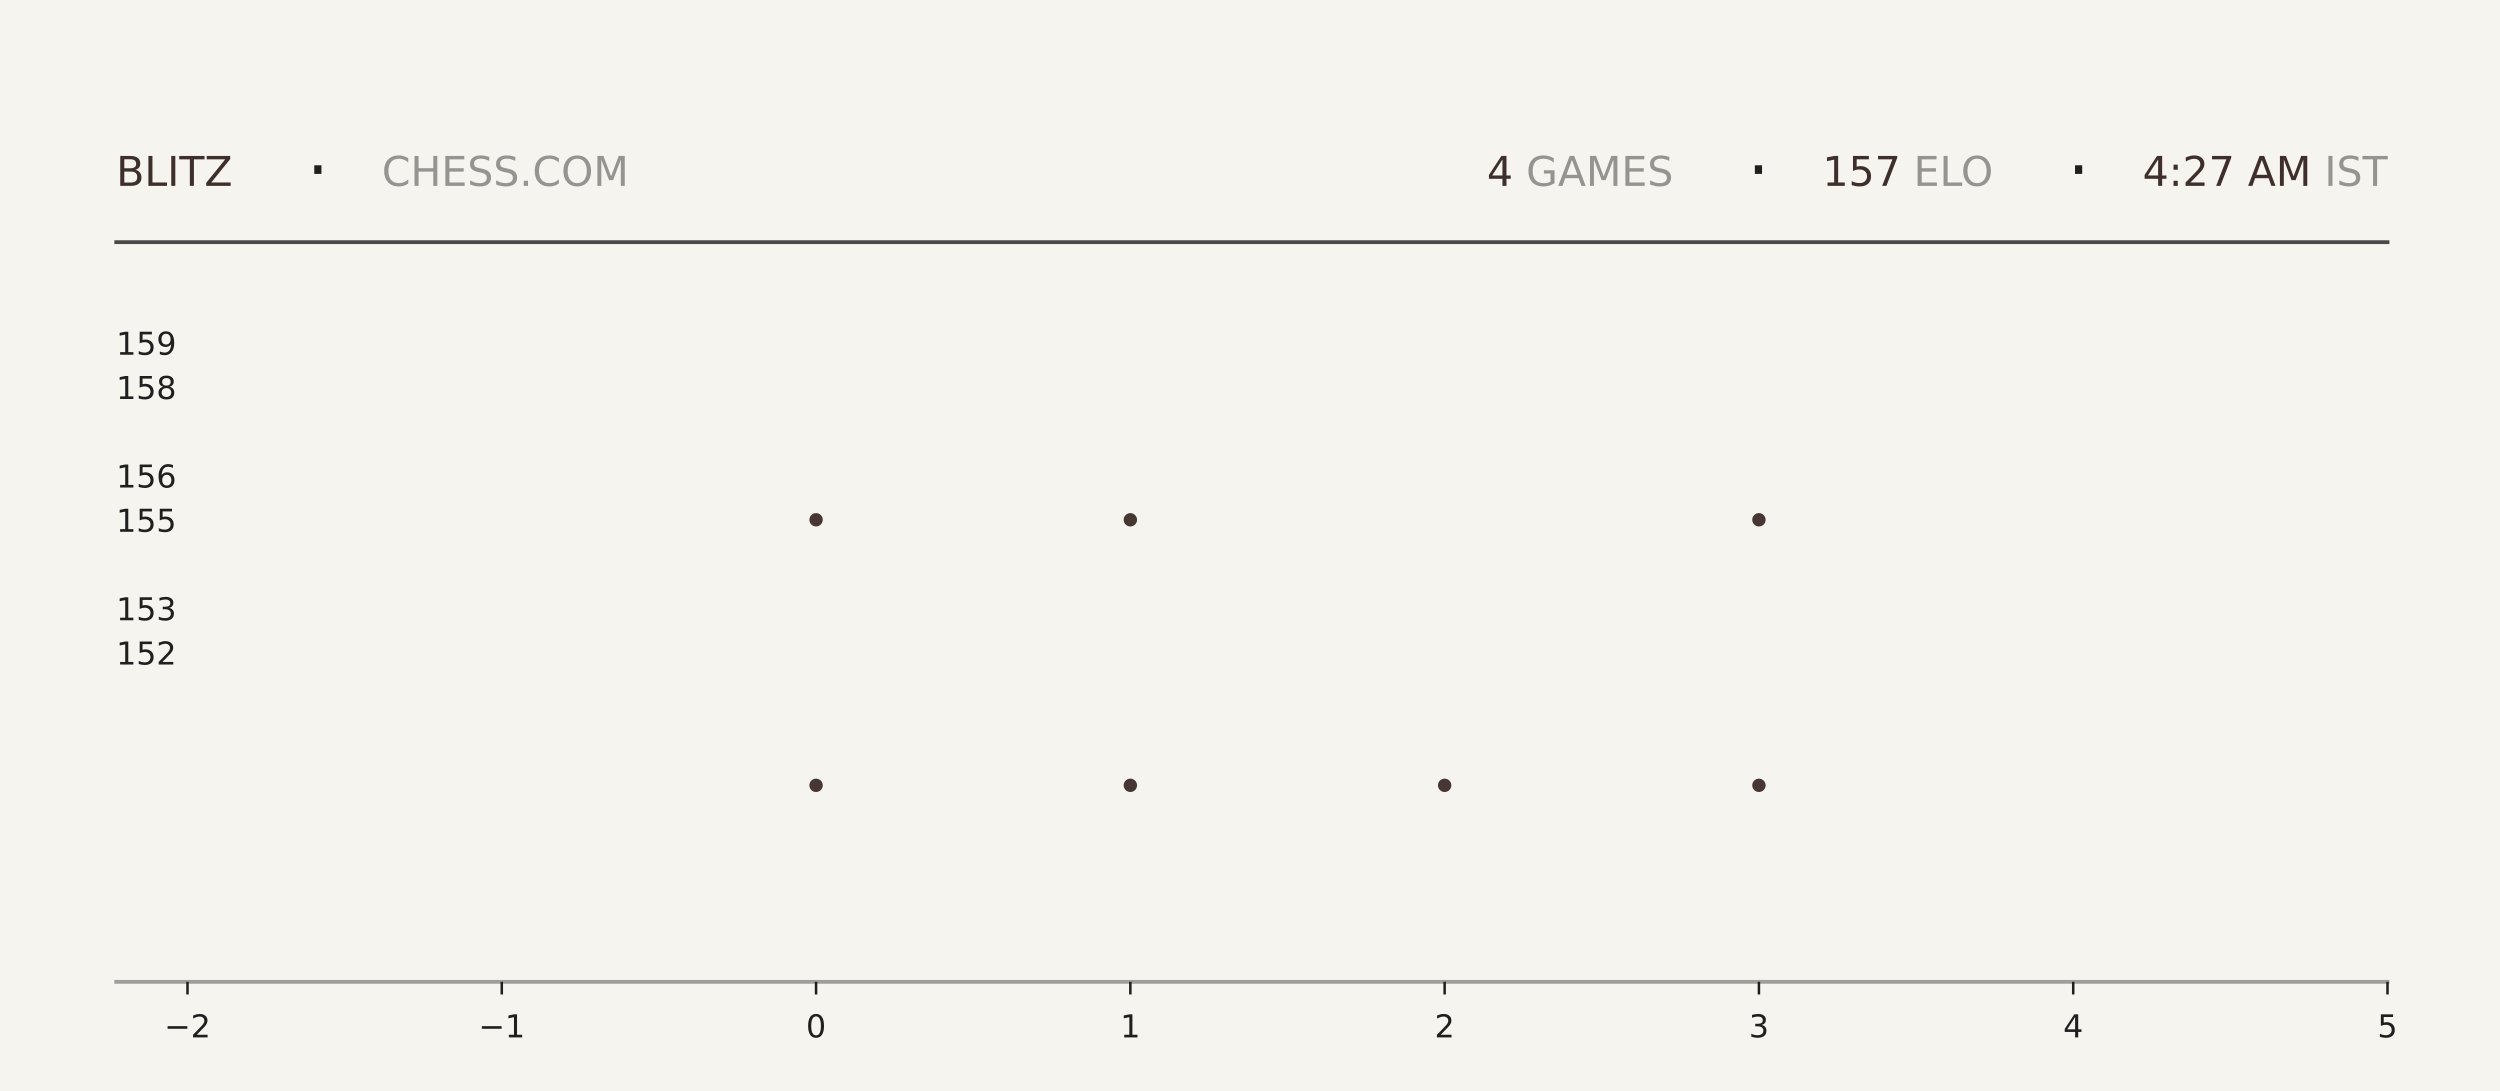
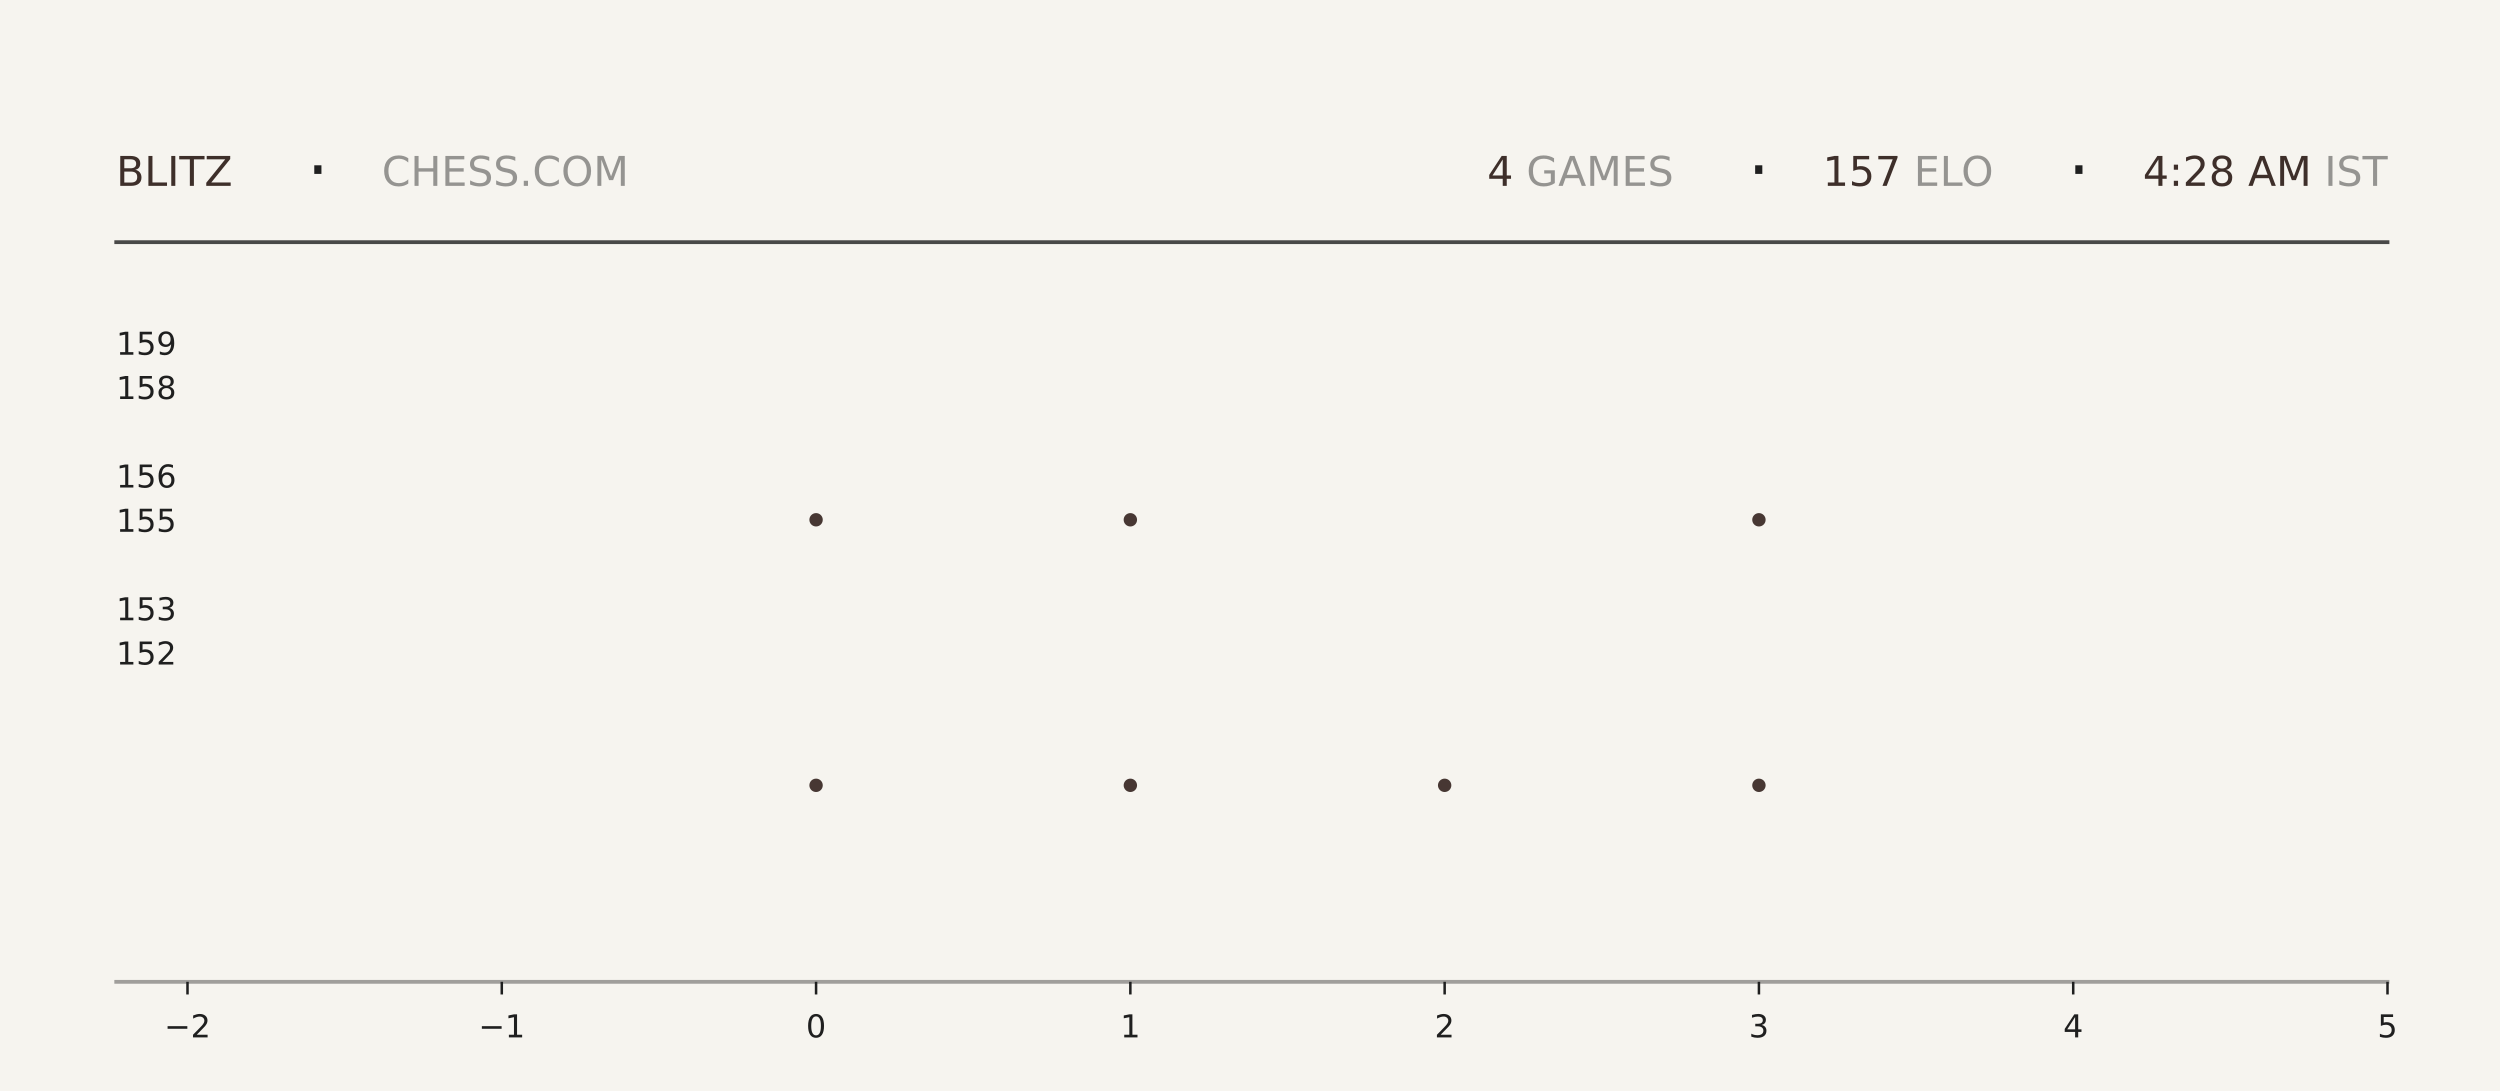
<svg xmlns="http://www.w3.org/2000/svg" xmlns:xlink="http://www.w3.org/1999/xlink" width="792pt" height="345.6pt" viewBox="0 0 792 345.6" version="1.1">
  <defs>
    <style type="text/css">*{stroke-linejoin: round; stroke-linecap: butt}</style>
  </defs>
  <g id="figure_1">
    <g id="patch_1">
      <path d="M 0 345.6  L 792 345.6  L 792 0  L 0 0  z " style="fill: #f6f4ef" />
    </g>
    <g id="axes_1">
      <g id="patch_2">
        <path d="M 59.4 311.04  L 756.36 311.04  L 756.36 103.68  L 59.4 103.68  z " style="fill: #f6f4ef" />
      </g>
      <g id="PathCollection_1">
        <defs>
-           <path id="m0ea88addc0" d="M 0 2.121  C 0.563 2.121 1.102 1.898 1.5 1.5  C 1.898 1.102 2.121 0.563 2.121 0  C 2.121 -0.563 1.898 -1.102 1.5 -1.5  C 1.102 -1.898 0.563 -2.121 0 -2.121  C -0.563 -2.121 -1.102 -1.898 -1.5 -1.5  C -1.898 -1.102 -2.121 -0.563 -2.121 0  C -2.121 0.563 -1.898 1.102 -1.5 1.5  C -1.102 1.898 -0.563 2.121 0 2.121  z " />
-         </defs>
-         <g clip-path="url(#pcee208e11a)">
-           <use xlink:href="#m0ea88addc0" x="258.531" y="248.79" style="fill: #3e2f2a; fill-opacity: 0.95" />
-           <use xlink:href="#m0ea88addc0" x="258.531" y="164.668" style="fill: #3e2f2a; fill-opacity: 0.95" />
+           <path id="m78ceadcb06" d="M 0 2.121  C 0.563 2.121 1.102 1.898 1.5 1.5  C 1.898 1.102 2.121 0.563 2.121 0  C 2.121 -0.563 1.898 -1.102 1.5 -1.5  C 1.102 -1.898 0.563 -2.121 0 -2.121  C -0.563 -2.121 -1.102 -1.898 -1.5 -1.5  C -1.898 -1.102 -2.121 -0.563 -2.121 0  C -2.121 0.563 -1.898 1.102 -1.5 1.5  C -1.102 1.898 -0.563 2.121 0 2.121  z " />
+         </defs>
+         <g clip-path="url(#p558a4531a6)">
+           <use xlink:href="#m78ceadcb06" x="258.531" y="248.79" style="fill: #3e2f2a; fill-opacity: 0.95" />
+           <use xlink:href="#m78ceadcb06" x="258.531" y="164.668" style="fill: #3e2f2a; fill-opacity: 0.95" />
        </g>
      </g>
      <g id="PathCollection_2">
-         <g clip-path="url(#pcee208e11a)">
-           <use xlink:href="#m0ea88addc0" x="358.097" y="248.79" style="fill: #3e2f2a; fill-opacity: 0.95" />
-           <use xlink:href="#m0ea88addc0" x="358.097" y="164.668" style="fill: #3e2f2a; fill-opacity: 0.95" />
-           <use xlink:href="#m0ea88addc0" x="358.097" y="80.547" style="fill: #3e2f2a; fill-opacity: 0.95" />
+         <g clip-path="url(#p558a4531a6)">
+           <use xlink:href="#m78ceadcb06" x="358.097" y="248.79" style="fill: #3e2f2a; fill-opacity: 0.95" />
+           <use xlink:href="#m78ceadcb06" x="358.097" y="164.668" style="fill: #3e2f2a; fill-opacity: 0.95" />
+           <use xlink:href="#m78ceadcb06" x="358.097" y="80.547" style="fill: #3e2f2a; fill-opacity: 0.95" />
        </g>
      </g>
      <g id="PathCollection_3">
-         <g clip-path="url(#pcee208e11a)">
-           <use xlink:href="#m0ea88addc0" x="457.663" y="248.79" style="fill: #3e2f2a; fill-opacity: 0.95" />
+         <g clip-path="url(#p558a4531a6)">
+           <use xlink:href="#m78ceadcb06" x="457.663" y="248.79" style="fill: #3e2f2a; fill-opacity: 0.95" />
        </g>
      </g>
      <g id="PathCollection_4">
-         <g clip-path="url(#pcee208e11a)">
-           <use xlink:href="#m0ea88addc0" x="557.229" y="248.79" style="fill: #3e2f2a; fill-opacity: 0.95" />
-           <use xlink:href="#m0ea88addc0" x="557.229" y="164.668" style="fill: #3e2f2a; fill-opacity: 0.95" />
-           <use xlink:href="#m0ea88addc0" x="557.229" y="80.547" style="fill: #3e2f2a; fill-opacity: 0.95" />
+         <g clip-path="url(#p558a4531a6)">
+           <use xlink:href="#m78ceadcb06" x="557.229" y="248.79" style="fill: #3e2f2a; fill-opacity: 0.95" />
+           <use xlink:href="#m78ceadcb06" x="557.229" y="164.668" style="fill: #3e2f2a; fill-opacity: 0.95" />
+           <use xlink:href="#m78ceadcb06" x="557.229" y="80.547" style="fill: #3e2f2a; fill-opacity: 0.95" />
        </g>
      </g>
      <g id="matplotlib.axis_1">
        <g id="xtick_1">
          <g id="line2d_1">
            <defs>
-               <path id="m33c3277485" d="M 0 0  L 0 4  " style="stroke: #1f1f1f; stroke-width: 0.8" />
+               <path id="m68de15d897" d="M 0 0  L 0 4  " style="stroke: #1f1f1f; stroke-width: 0.8" />
            </defs>
            <g>
-               <use xlink:href="#m33c3277485" x="59.4" y="311.04" style="fill: #1f1f1f; stroke: #1f1f1f; stroke-width: 0.8" />
+               <use xlink:href="#m68de15d897" x="59.4" y="311.04" style="fill: #1f1f1f; stroke: #1f1f1f; stroke-width: 0.8" />
            </g>
          </g>
          <g id="text_1">
            <g style="fill: #1f1f1f" transform="translate(52.02891 328.6384) scale(0.1 -0.1)">
              <defs>
                <path id="DejaVuSans-2212" d="M 678 2272  L 4684 2272  L 4684 1741  L 678 1741  L 678 2272  z " transform="scale(0.015625)" />
                <path id="DejaVuSans-32" d="M 1228 531  L 3431 531  L 3431 0  L 469 0  L 469 531  Q 828 903 1448 1529  Q 2069 2156 2228 2338  Q 2531 2678 2651 2914  Q 2772 3150 2772 3378  Q 2772 3750 2511 3984  Q 2250 4219 1831 4219  Q 1534 4219 1204 4116  Q 875 4013 500 3803  L 500 4441  Q 881 4594 1212 4672  Q 1544 4750 1819 4750  Q 2544 4750 2975 4387  Q 3406 4025 3406 3419  Q 3406 3131 3298 2873  Q 3191 2616 2906 2266  Q 2828 2175 2409 1742  Q 1991 1309 1228 531  z " transform="scale(0.015625)" />
              </defs>
              <use xlink:href="#DejaVuSans-2212" />
              <use xlink:href="#DejaVuSans-32" transform="translate(83.78906 0)" />
            </g>
          </g>
        </g>
        <g id="xtick_2">
          <g id="line2d_2">
            <g>
-               <use xlink:href="#m33c3277485" x="158.966" y="311.04" style="fill: #1f1f1f; stroke: #1f1f1f; stroke-width: 0.8" />
+               <use xlink:href="#m68de15d897" x="158.966" y="311.04" style="fill: #1f1f1f; stroke: #1f1f1f; stroke-width: 0.8" />
            </g>
          </g>
          <g id="text_2">
            <g style="fill: #1f1f1f" transform="translate(151.5946 328.6384) scale(0.1 -0.1)">
              <defs>
                <path id="DejaVuSans-31" d="M 794 531  L 1825 531  L 1825 4091  L 703 3866  L 703 4441  L 1819 4666  L 2450 4666  L 2450 531  L 3481 531  L 3481 0  L 794 0  L 794 531  z " transform="scale(0.015625)" />
              </defs>
              <use xlink:href="#DejaVuSans-2212" />
              <use xlink:href="#DejaVuSans-31" transform="translate(83.78906 0)" />
            </g>
          </g>
        </g>
        <g id="xtick_3">
          <g id="line2d_3">
            <g>
-               <use xlink:href="#m33c3277485" x="258.531" y="311.04" style="fill: #1f1f1f; stroke: #1f1f1f; stroke-width: 0.8" />
+               <use xlink:href="#m68de15d897" x="258.531" y="311.04" style="fill: #1f1f1f; stroke: #1f1f1f; stroke-width: 0.8" />
            </g>
          </g>
          <g id="text_3">
            <g style="fill: #1f1f1f" transform="translate(255.3502 328.6384) scale(0.1 -0.1)">
              <defs>
                <path id="DejaVuSans-30" d="M 2034 4250  Q 1547 4250 1301 3770  Q 1056 3291 1056 2328  Q 1056 1369 1301 889  Q 1547 409 2034 409  Q 2525 409 2770 889  Q 3016 1369 3016 2328  Q 3016 3291 2770 3770  Q 2525 4250 2034 4250  z M 2034 4750  Q 2819 4750 3233 4129  Q 3647 3509 3647 2328  Q 3647 1150 3233 529  Q 2819 -91 2034 -91  Q 1250 -91 836 529  Q 422 1150 422 2328  Q 422 3509 836 4129  Q 1250 4750 2034 4750  z " transform="scale(0.015625)" />
              </defs>
              <use xlink:href="#DejaVuSans-30" />
            </g>
          </g>
        </g>
        <g id="xtick_4">
          <g id="line2d_4">
            <g>
-               <use xlink:href="#m33c3277485" x="358.097" y="311.04" style="fill: #1f1f1f; stroke: #1f1f1f; stroke-width: 0.8" />
+               <use xlink:href="#m68de15d897" x="358.097" y="311.04" style="fill: #1f1f1f; stroke: #1f1f1f; stroke-width: 0.8" />
            </g>
          </g>
          <g id="text_4">
            <g style="fill: #1f1f1f" transform="translate(354.9159 328.6384) scale(0.1 -0.1)">
              <use xlink:href="#DejaVuSans-31" />
            </g>
          </g>
        </g>
        <g id="xtick_5">
          <g id="line2d_5">
            <g>
-               <use xlink:href="#m33c3277485" x="457.663" y="311.04" style="fill: #1f1f1f; stroke: #1f1f1f; stroke-width: 0.8" />
+               <use xlink:href="#m68de15d897" x="457.663" y="311.04" style="fill: #1f1f1f; stroke: #1f1f1f; stroke-width: 0.8" />
            </g>
          </g>
          <g id="text_5">
            <g style="fill: #1f1f1f" transform="translate(454.4816 328.6384) scale(0.1 -0.1)">
              <use xlink:href="#DejaVuSans-32" />
            </g>
          </g>
        </g>
        <g id="xtick_6">
          <g id="line2d_6">
            <g>
-               <use xlink:href="#m33c3277485" x="557.229" y="311.04" style="fill: #1f1f1f; stroke: #1f1f1f; stroke-width: 0.8" />
+               <use xlink:href="#m68de15d897" x="557.229" y="311.04" style="fill: #1f1f1f; stroke: #1f1f1f; stroke-width: 0.8" />
            </g>
          </g>
          <g id="text_6">
            <g style="fill: #1f1f1f" transform="translate(554.0473 328.6384) scale(0.1 -0.1)">
              <defs>
                <path id="DejaVuSans-33" d="M 2597 2516  Q 3050 2419 3304 2112  Q 3559 1806 3559 1356  Q 3559 666 3084 287  Q 2609 -91 1734 -91  Q 1441 -91 1130 -33  Q 819 25 488 141  L 488 750  Q 750 597 1062 519  Q 1375 441 1716 441  Q 2309 441 2620 675  Q 2931 909 2931 1356  Q 2931 1769 2642 2001  Q 2353 2234 1838 2234  L 1294 2234  L 1294 2753  L 1863 2753  Q 2328 2753 2575 2939  Q 2822 3125 2822 3475  Q 2822 3834 2567 4026  Q 2313 4219 1838 4219  Q 1578 4219 1281 4162  Q 984 4106 628 3988  L 628 4550  Q 988 4650 1302 4700  Q 1616 4750 1894 4750  Q 2613 4750 3031 4423  Q 3450 4097 3450 3541  Q 3450 3153 3228 2886  Q 3006 2619 2597 2516  z " transform="scale(0.015625)" />
              </defs>
              <use xlink:href="#DejaVuSans-33" />
            </g>
          </g>
        </g>
        <g id="xtick_7">
          <g id="line2d_7">
            <g>
-               <use xlink:href="#m33c3277485" x="656.794" y="311.04" style="fill: #1f1f1f; stroke: #1f1f1f; stroke-width: 0.8" />
+               <use xlink:href="#m68de15d897" x="656.794" y="311.04" style="fill: #1f1f1f; stroke: #1f1f1f; stroke-width: 0.8" />
            </g>
          </g>
          <g id="text_7">
            <g style="fill: #1f1f1f" transform="translate(653.613 328.6384) scale(0.1 -0.1)">
              <defs>
                <path id="DejaVuSans-34" d="M 2419 4116  L 825 1625  L 2419 1625  L 2419 4116  z M 2253 4666  L 3047 4666  L 3047 1625  L 3713 1625  L 3713 1100  L 3047 1100  L 3047 0  L 2419 0  L 2419 1100  L 313 1100  L 313 1709  L 2253 4666  z " transform="scale(0.015625)" />
              </defs>
              <use xlink:href="#DejaVuSans-34" />
            </g>
          </g>
        </g>
        <g id="xtick_8">
          <g id="line2d_8">
            <g>
-               <use xlink:href="#m33c3277485" x="756.36" y="311.04" style="fill: #1f1f1f; stroke: #1f1f1f; stroke-width: 0.8" />
+               <use xlink:href="#m68de15d897" x="756.36" y="311.04" style="fill: #1f1f1f; stroke: #1f1f1f; stroke-width: 0.8" />
            </g>
          </g>
          <g id="text_8">
            <g style="fill: #1f1f1f" transform="translate(753.1788 328.6384) scale(0.1 -0.1)">
              <defs>
                <path id="DejaVuSans-35" d="M 691 4666  L 3169 4666  L 3169 4134  L 1269 4134  L 1269 2991  Q 1406 3038 1543 3061  Q 1681 3084 1819 3084  Q 2600 3084 3056 2656  Q 3513 2228 3513 1497  Q 3513 744 3044 326  Q 2575 -91 1722 -91  Q 1428 -91 1123 -41  Q 819 9 494 109  L 494 744  Q 775 591 1075 516  Q 1375 441 1709 441  Q 2250 441 2565 725  Q 2881 1009 2881 1497  Q 2881 1984 2565 2268  Q 2250 2553 1709 2553  Q 1456 2553 1204 2497  Q 953 2441 691 2322  L 691 4666  z " transform="scale(0.015625)" />
              </defs>
              <use xlink:href="#DejaVuSans-35" />
            </g>
          </g>
        </g>
      </g>
      <g id="matplotlib.axis_2">
        <g id="ytick_1">
          <g id="line2d_9" />
          <g id="text_9">
            <g style="fill: #1f1f1f" transform="translate(36.8125 210.5283) scale(0.1 -0.1)">
              <use xlink:href="#DejaVuSans-31" />
              <use xlink:href="#DejaVuSans-35" transform="translate(63.62305 0)" />
              <use xlink:href="#DejaVuSans-32" transform="translate(127.2461 0)" />
            </g>
          </g>
        </g>
        <g id="ytick_2">
          <g id="line2d_10" />
          <g id="text_10">
            <g style="fill: #1f1f1f" transform="translate(36.8125 196.508) scale(0.1 -0.1)">
              <use xlink:href="#DejaVuSans-31" />
              <use xlink:href="#DejaVuSans-35" transform="translate(63.62305 0)" />
              <use xlink:href="#DejaVuSans-33" transform="translate(127.2461 0)" />
            </g>
          </g>
        </g>
        <g id="ytick_3">
          <g id="line2d_11" />
          <g id="text_11">
            <g style="fill: #1f1f1f" transform="translate(36.8125 168.4675) scale(0.1 -0.1)">
              <use xlink:href="#DejaVuSans-31" />
              <use xlink:href="#DejaVuSans-35" transform="translate(63.62305 0)" />
              <use xlink:href="#DejaVuSans-35" transform="translate(127.2461 0)" />
            </g>
          </g>
        </g>
        <g id="ytick_4">
          <g id="line2d_12" />
          <g id="text_12">
            <g style="fill: #1f1f1f" transform="translate(36.8125 154.4472) scale(0.1 -0.1)">
              <defs>
                <path id="DejaVuSans-36" d="M 2113 2584  Q 1688 2584 1439 2293  Q 1191 2003 1191 1497  Q 1191 994 1439 701  Q 1688 409 2113 409  Q 2538 409 2786 701  Q 3034 994 3034 1497  Q 3034 2003 2786 2293  Q 2538 2584 2113 2584  z M 3366 4563  L 3366 3988  Q 3128 4100 2886 4159  Q 2644 4219 2406 4219  Q 1781 4219 1451 3797  Q 1122 3375 1075 2522  Q 1259 2794 1537 2939  Q 1816 3084 2150 3084  Q 2853 3084 3261 2657  Q 3669 2231 3669 1497  Q 3669 778 3244 343  Q 2819 -91 2113 -91  Q 1303 -91 875 529  Q 447 1150 447 2328  Q 447 3434 972 4092  Q 1497 4750 2381 4750  Q 2619 4750 2861 4703  Q 3103 4656 3366 4563  z " transform="scale(0.015625)" />
              </defs>
              <use xlink:href="#DejaVuSans-31" />
              <use xlink:href="#DejaVuSans-35" transform="translate(63.62305 0)" />
              <use xlink:href="#DejaVuSans-36" transform="translate(127.2461 0)" />
            </g>
          </g>
        </g>
        <g id="ytick_5">
          <g id="line2d_13" />
          <g id="text_13">
            <g style="fill: #1f1f1f" transform="translate(36.8125 126.4066) scale(0.1 -0.1)">
              <defs>
                <path id="DejaVuSans-38" d="M 2034 2216  Q 1584 2216 1326 1975  Q 1069 1734 1069 1313  Q 1069 891 1326 650  Q 1584 409 2034 409  Q 2484 409 2743 651  Q 3003 894 3003 1313  Q 3003 1734 2745 1975  Q 2488 2216 2034 2216  z M 1403 2484  Q 997 2584 770 2862  Q 544 3141 544 3541  Q 544 4100 942 4425  Q 1341 4750 2034 4750  Q 2731 4750 3128 4425  Q 3525 4100 3525 3541  Q 3525 3141 3298 2862  Q 3072 2584 2669 2484  Q 3125 2378 3379 2068  Q 3634 1759 3634 1313  Q 3634 634 3220 271  Q 2806 -91 2034 -91  Q 1263 -91 848 271  Q 434 634 434 1313  Q 434 1759 690 2068  Q 947 2378 1403 2484  z M 1172 3481  Q 1172 3119 1398 2916  Q 1625 2713 2034 2713  Q 2441 2713 2670 2916  Q 2900 3119 2900 3481  Q 2900 3844 2670 4047  Q 2441 4250 2034 4250  Q 1625 4250 1398 4047  Q 1172 3844 1172 3481  z " transform="scale(0.015625)" />
              </defs>
              <use xlink:href="#DejaVuSans-31" />
              <use xlink:href="#DejaVuSans-35" transform="translate(63.62305 0)" />
              <use xlink:href="#DejaVuSans-38" transform="translate(127.2461 0)" />
            </g>
          </g>
        </g>
        <g id="ytick_6">
          <g id="line2d_14" />
          <g id="text_14">
            <g style="fill: #1f1f1f" transform="translate(36.8125 112.3863) scale(0.1 -0.1)">
              <defs>
                <path id="DejaVuSans-39" d="M 703 97  L 703 672  Q 941 559 1184 500  Q 1428 441 1663 441  Q 2288 441 2617 861  Q 2947 1281 2994 2138  Q 2813 1869 2534 1725  Q 2256 1581 1919 1581  Q 1219 1581 811 2004  Q 403 2428 403 3163  Q 403 3881 828 4315  Q 1253 4750 1959 4750  Q 2769 4750 3195 4129  Q 3622 3509 3622 2328  Q 3622 1225 3098 567  Q 2575 -91 1691 -91  Q 1453 -91 1209 -44  Q 966 3 703 97  z M 1959 2075  Q 2384 2075 2632 2365  Q 2881 2656 2881 3163  Q 2881 3666 2632 3958  Q 2384 4250 1959 4250  Q 1534 4250 1286 3958  Q 1038 3666 1038 3163  Q 1038 2656 1286 2365  Q 1534 2075 1959 2075  z " transform="scale(0.015625)" />
              </defs>
              <use xlink:href="#DejaVuSans-31" />
              <use xlink:href="#DejaVuSans-35" transform="translate(63.62305 0)" />
              <use xlink:href="#DejaVuSans-39" transform="translate(127.2461 0)" />
            </g>
          </g>
        </g>
      </g>
    </g>
    <g id="line2d_15">
      <path d="M 36.82 76.723  L 756.36 76.723  " style="fill: none; stroke: #1f1f1f; stroke-opacity: 0.8; stroke-width: 1.2; stroke-linecap: square" />
    </g>
    <g id="line2d_16">
      <path d="M 36.82 311.04  L 756.36 311.04  " style="fill: none; stroke: #1f1f1f; stroke-opacity: 0.4; stroke-width: 1.2; stroke-linecap: square" />
    </g>
    <g id="text_15">
      <g style="fill: #3e2f2a" transform="translate(36.82 58.88319) scale(0.13 -0.13)">
        <defs>
          <path id="DejaVuSans-42" d="M 1259 2228  L 1259 519  L 2272 519  Q 2781 519 3026 730  Q 3272 941 3272 1375  Q 3272 1813 3026 2020  Q 2781 2228 2272 2228  L 1259 2228  z M 1259 4147  L 1259 2741  L 2194 2741  Q 2656 2741 2882 2914  Q 3109 3088 3109 3444  Q 3109 3797 2882 3972  Q 2656 4147 2194 4147  L 1259 4147  z M 628 4666  L 2241 4666  Q 2963 4666 3353 4366  Q 3744 4066 3744 3513  Q 3744 3084 3544 2831  Q 3344 2578 2956 2516  Q 3422 2416 3680 2098  Q 3938 1781 3938 1306  Q 3938 681 3513 340  Q 3088 0 2303 0  L 628 0  L 628 4666  z " transform="scale(0.015625)" />
          <path id="DejaVuSans-4c" d="M 628 4666  L 1259 4666  L 1259 531  L 3531 531  L 3531 0  L 628 0  L 628 4666  z " transform="scale(0.015625)" />
          <path id="DejaVuSans-49" d="M 628 4666  L 1259 4666  L 1259 0  L 628 0  L 628 4666  z " transform="scale(0.015625)" />
          <path id="DejaVuSans-54" d="M -19 4666  L 3928 4666  L 3928 4134  L 2272 4134  L 2272 0  L 1638 0  L 1638 4134  L -19 4134  L -19 4666  z " transform="scale(0.015625)" />
          <path id="DejaVuSans-5a" d="M 359 4666  L 4025 4666  L 4025 4184  L 1075 531  L 4097 531  L 4097 0  L 288 0  L 288 481  L 3238 4134  L 359 4134  L 359 4666  z " transform="scale(0.015625)" />
        </defs>
        <use xlink:href="#DejaVuSans-42" />
        <use xlink:href="#DejaVuSans-4c" transform="translate(68.60352 0)" />
        <use xlink:href="#DejaVuSans-49" transform="translate(124.3164 0)" />
        <use xlink:href="#DejaVuSans-54" transform="translate(153.8086 0)" />
        <use xlink:href="#DejaVuSans-5a" transform="translate(214.8926 0)" />
      </g>
    </g>
    <g id="text_16">
      <g style="fill: #1f1f1f" transform="translate(97.21 61.36662) scale(0.22 -0.22)">
        <defs>
          <path id="DejaVuSans-b7" d="M 684 2619  L 1344 2619  L 1344 1825  L 684 1825  L 684 2619  z " transform="scale(0.015625)" />
        </defs>
        <use xlink:href="#DejaVuSans-b7" />
      </g>
    </g>
    <g id="text_17">
      <g style="fill: #1f1f1f; opacity: 0.45" transform="translate(120.97 58.88319) scale(0.13 -0.13)">
        <defs>
          <path id="DejaVuSans-43" d="M 4122 4306  L 4122 3641  Q 3803 3938 3442 4084  Q 3081 4231 2675 4231  Q 1875 4231 1450 3742  Q 1025 3253 1025 2328  Q 1025 1406 1450 917  Q 1875 428 2675 428  Q 3081 428 3442 575  Q 3803 722 4122 1019  L 4122 359  Q 3791 134 3420 21  Q 3050 -91 2638 -91  Q 1578 -91 968 557  Q 359 1206 359 2328  Q 359 3453 968 4101  Q 1578 4750 2638 4750  Q 3056 4750 3426 4639  Q 3797 4528 4122 4306  z " transform="scale(0.015625)" />
          <path id="DejaVuSans-48" d="M 628 4666  L 1259 4666  L 1259 2753  L 3553 2753  L 3553 4666  L 4184 4666  L 4184 0  L 3553 0  L 3553 2222  L 1259 2222  L 1259 0  L 628 0  L 628 4666  z " transform="scale(0.015625)" />
          <path id="DejaVuSans-45" d="M 628 4666  L 3578 4666  L 3578 4134  L 1259 4134  L 1259 2753  L 3481 2753  L 3481 2222  L 1259 2222  L 1259 531  L 3634 531  L 3634 0  L 628 0  L 628 4666  z " transform="scale(0.015625)" />
          <path id="DejaVuSans-53" d="M 3425 4513  L 3425 3897  Q 3066 4069 2747 4153  Q 2428 4238 2131 4238  Q 1616 4238 1336 4038  Q 1056 3838 1056 3469  Q 1056 3159 1242 3001  Q 1428 2844 1947 2747  L 2328 2669  Q 3034 2534 3370 2195  Q 3706 1856 3706 1288  Q 3706 609 3251 259  Q 2797 -91 1919 -91  Q 1588 -91 1214 -16  Q 841 59 441 206  L 441 856  Q 825 641 1194 531  Q 1563 422 1919 422  Q 2459 422 2753 634  Q 3047 847 3047 1241  Q 3047 1584 2836 1778  Q 2625 1972 2144 2069  L 1759 2144  Q 1053 2284 737 2584  Q 422 2884 422 3419  Q 422 4038 858 4394  Q 1294 4750 2059 4750  Q 2388 4750 2728 4690  Q 3069 4631 3425 4513  z " transform="scale(0.015625)" />
          <path id="DejaVuSans-2e" d="M 684 794  L 1344 794  L 1344 0  L 684 0  L 684 794  z " transform="scale(0.015625)" />
          <path id="DejaVuSans-4f" d="M 2522 4238  Q 1834 4238 1429 3725  Q 1025 3213 1025 2328  Q 1025 1447 1429 934  Q 1834 422 2522 422  Q 3209 422 3611 934  Q 4013 1447 4013 2328  Q 4013 3213 3611 3725  Q 3209 4238 2522 4238  z M 2522 4750  Q 3503 4750 4090 4092  Q 4678 3434 4678 2328  Q 4678 1225 4090 567  Q 3503 -91 2522 -91  Q 1538 -91 948 565  Q 359 1222 359 2328  Q 359 3434 948 4092  Q 1538 4750 2522 4750  z " transform="scale(0.015625)" />
          <path id="DejaVuSans-4d" d="M 628 4666  L 1569 4666  L 2759 1491  L 3956 4666  L 4897 4666  L 4897 0  L 4281 0  L 4281 4097  L 3078 897  L 2444 897  L 1241 4097  L 1241 0  L 628 0  L 628 4666  z " transform="scale(0.015625)" />
        </defs>
        <use xlink:href="#DejaVuSans-43" />
        <use xlink:href="#DejaVuSans-48" transform="translate(69.82422 0)" />
        <use xlink:href="#DejaVuSans-45" transform="translate(145.0195 0)" />
        <use xlink:href="#DejaVuSans-53" transform="translate(208.2031 0)" />
        <use xlink:href="#DejaVuSans-53" transform="translate(271.6797 0)" />
        <use xlink:href="#DejaVuSans-2e" transform="translate(335.1562 0)" />
        <use xlink:href="#DejaVuSans-43" transform="translate(366.9434 0)" />
        <use xlink:href="#DejaVuSans-4f" transform="translate(436.7676 0)" />
        <use xlink:href="#DejaVuSans-4d" transform="translate(515.4785 0)" />
      </g>
    </g>
    <g id="text_18">
-       <g style="fill: #3e2f2a" transform="translate(471.06 58.88319) scale(0.13 -0.13)">
+       <g style="fill: #3e2f2a" transform="translate(471.15 58.88319) scale(0.13 -0.13)">
        <use xlink:href="#DejaVuSans-34" />
      </g>
    </g>
    <g id="text_19">
-       <g style="fill: #1f1f1f; opacity: 0.45" transform="translate(479.34 58.88319) scale(0.13 -0.13)">
+       <g style="fill: #1f1f1f; opacity: 0.45" transform="translate(479.43 58.88319) scale(0.13 -0.13)">
        <defs>
          <path id="DejaVuSans-20" transform="scale(0.015625)" />
          <path id="DejaVuSans-47" d="M 3809 666  L 3809 1919  L 2778 1919  L 2778 2438  L 4434 2438  L 4434 434  Q 4069 175 3628 42  Q 3188 -91 2688 -91  Q 1594 -91 976 548  Q 359 1188 359 2328  Q 359 3472 976 4111  Q 1594 4750 2688 4750  Q 3144 4750 3555 4637  Q 3966 4525 4313 4306  L 4313 3634  Q 3963 3931 3569 4081  Q 3175 4231 2741 4231  Q 1884 4231 1454 3753  Q 1025 3275 1025 2328  Q 1025 1384 1454 906  Q 1884 428 2741 428  Q 3075 428 3337 486  Q 3600 544 3809 666  z " transform="scale(0.015625)" />
          <path id="DejaVuSans-41" d="M 2188 4044  L 1331 1722  L 3047 1722  L 2188 4044  z M 1831 4666  L 2547 4666  L 4325 0  L 3669 0  L 3244 1197  L 1141 1197  L 716 0  L 50 0  L 1831 4666  z " transform="scale(0.015625)" />
        </defs>
        <use xlink:href="#DejaVuSans-20" />
        <use xlink:href="#DejaVuSans-47" transform="translate(31.78711 0)" />
        <use xlink:href="#DejaVuSans-41" transform="translate(109.2773 0)" />
        <use xlink:href="#DejaVuSans-4d" transform="translate(177.6855 0)" />
        <use xlink:href="#DejaVuSans-45" transform="translate(263.9648 0)" />
        <use xlink:href="#DejaVuSans-53" transform="translate(327.1484 0)" />
      </g>
    </g>
    <g id="text_20">
-       <g style="fill: #1f1f1f" transform="translate(553.59 61.36662) scale(0.22 -0.22)">
+       <g style="fill: #1f1f1f" transform="translate(553.68 61.36662) scale(0.22 -0.22)">
        <use xlink:href="#DejaVuSans-b7" />
      </g>
    </g>
    <g id="text_21">
-       <g style="fill: #3e2f2a" transform="translate(577.35 58.88319) scale(0.13 -0.13)">
+       <g style="fill: #3e2f2a" transform="translate(577.44 58.88319) scale(0.13 -0.13)">
        <defs>
          <path id="DejaVuSans-37" d="M 525 4666  L 3525 4666  L 3525 4397  L 1831 0  L 1172 0  L 2766 4134  L 525 4134  L 525 4666  z " transform="scale(0.015625)" />
        </defs>
        <use xlink:href="#DejaVuSans-31" />
        <use xlink:href="#DejaVuSans-35" transform="translate(63.62305 0)" />
        <use xlink:href="#DejaVuSans-37" transform="translate(127.2461 0)" />
      </g>
    </g>
    <g id="text_22">
-       <g style="fill: #1f1f1f; opacity: 0.45" transform="translate(602.1 58.88319) scale(0.13 -0.13)">
+       <g style="fill: #1f1f1f; opacity: 0.45" transform="translate(602.19 58.88319) scale(0.13 -0.13)">
        <use xlink:href="#DejaVuSans-20" />
        <use xlink:href="#DejaVuSans-45" transform="translate(31.78711 0)" />
        <use xlink:href="#DejaVuSans-4c" transform="translate(94.9707 0)" />
        <use xlink:href="#DejaVuSans-4f" transform="translate(147.0586 0)" />
      </g>
    </g>
    <g id="text_23">
-       <g style="fill: #1f1f1f" transform="translate(655.02 61.36662) scale(0.22 -0.22)">
+       <g style="fill: #1f1f1f" transform="translate(655.11 61.36662) scale(0.22 -0.22)">
        <use xlink:href="#DejaVuSans-b7" />
      </g>
    </g>
    <g id="text_24">
-       <g style="fill: #3e2f2a" transform="translate(678.78 58.88319) scale(0.13 -0.13)">
+       <g style="fill: #3e2f2a" transform="translate(678.87 58.88319) scale(0.13 -0.13)">
        <defs>
          <path id="DejaVuSans-3a" d="M 750 794  L 1409 794  L 1409 0  L 750 0  L 750 794  z M 750 3309  L 1409 3309  L 1409 2516  L 750 2516  L 750 3309  z " transform="scale(0.015625)" />
        </defs>
        <use xlink:href="#DejaVuSans-34" />
        <use xlink:href="#DejaVuSans-3a" transform="translate(63.62305 0)" />
        <use xlink:href="#DejaVuSans-32" transform="translate(97.31445 0)" />
-         <use xlink:href="#DejaVuSans-37" transform="translate(160.9375 0)" />
+         <use xlink:href="#DejaVuSans-38" transform="translate(160.9375 0)" />
        <use xlink:href="#DejaVuSans-20" transform="translate(224.5605 0)" />
        <use xlink:href="#DejaVuSans-41" transform="translate(256.3477 0)" />
        <use xlink:href="#DejaVuSans-4d" transform="translate(324.7559 0)" />
      </g>
    </g>
    <g id="text_25">
      <g style="fill: #1f1f1f; opacity: 0.45" transform="translate(732.24 58.88319) scale(0.13 -0.13)">
        <use xlink:href="#DejaVuSans-20" />
        <use xlink:href="#DejaVuSans-49" transform="translate(31.78711 0)" />
        <use xlink:href="#DejaVuSans-53" transform="translate(61.2793 0)" />
        <use xlink:href="#DejaVuSans-54" transform="translate(124.7559 0)" />
      </g>
    </g>
  </g>
  <defs>
-     <clipPath id="pcee208e11a">
+     <clipPath id="p558a4531a6">
      <rect x="59.4" y="103.68" width="696.96" height="207.36" />
    </clipPath>
  </defs>
</svg>
